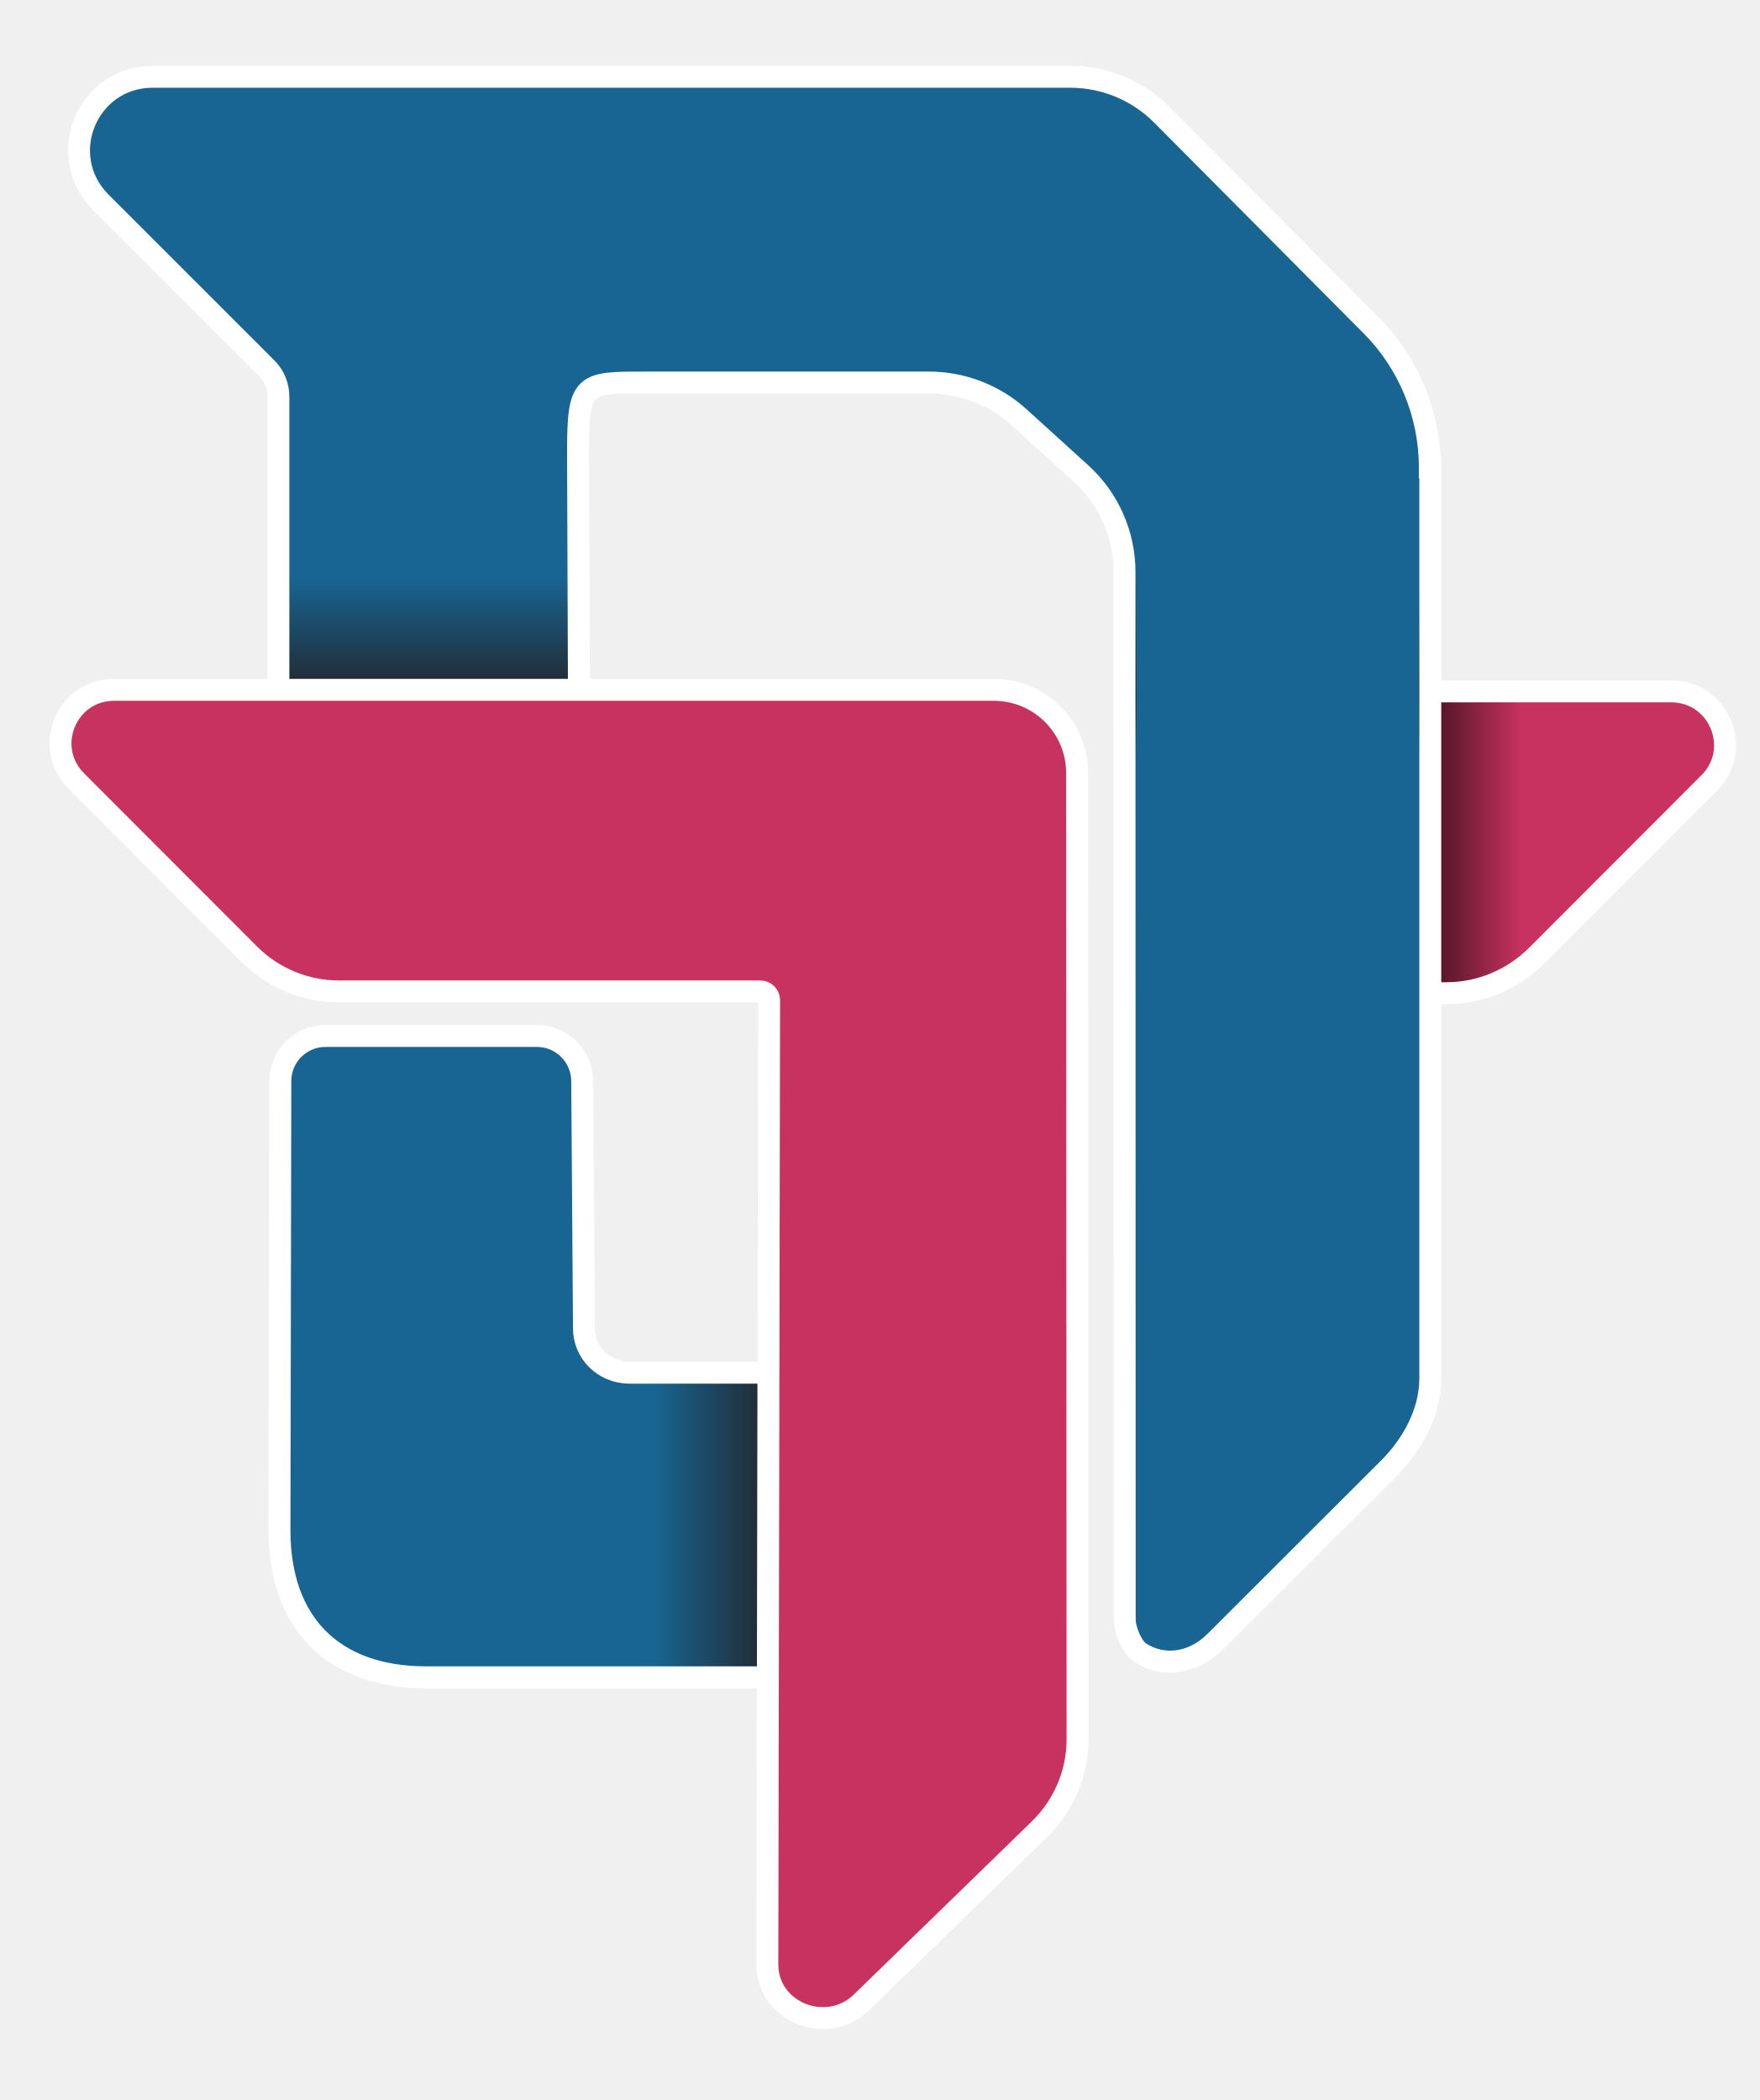
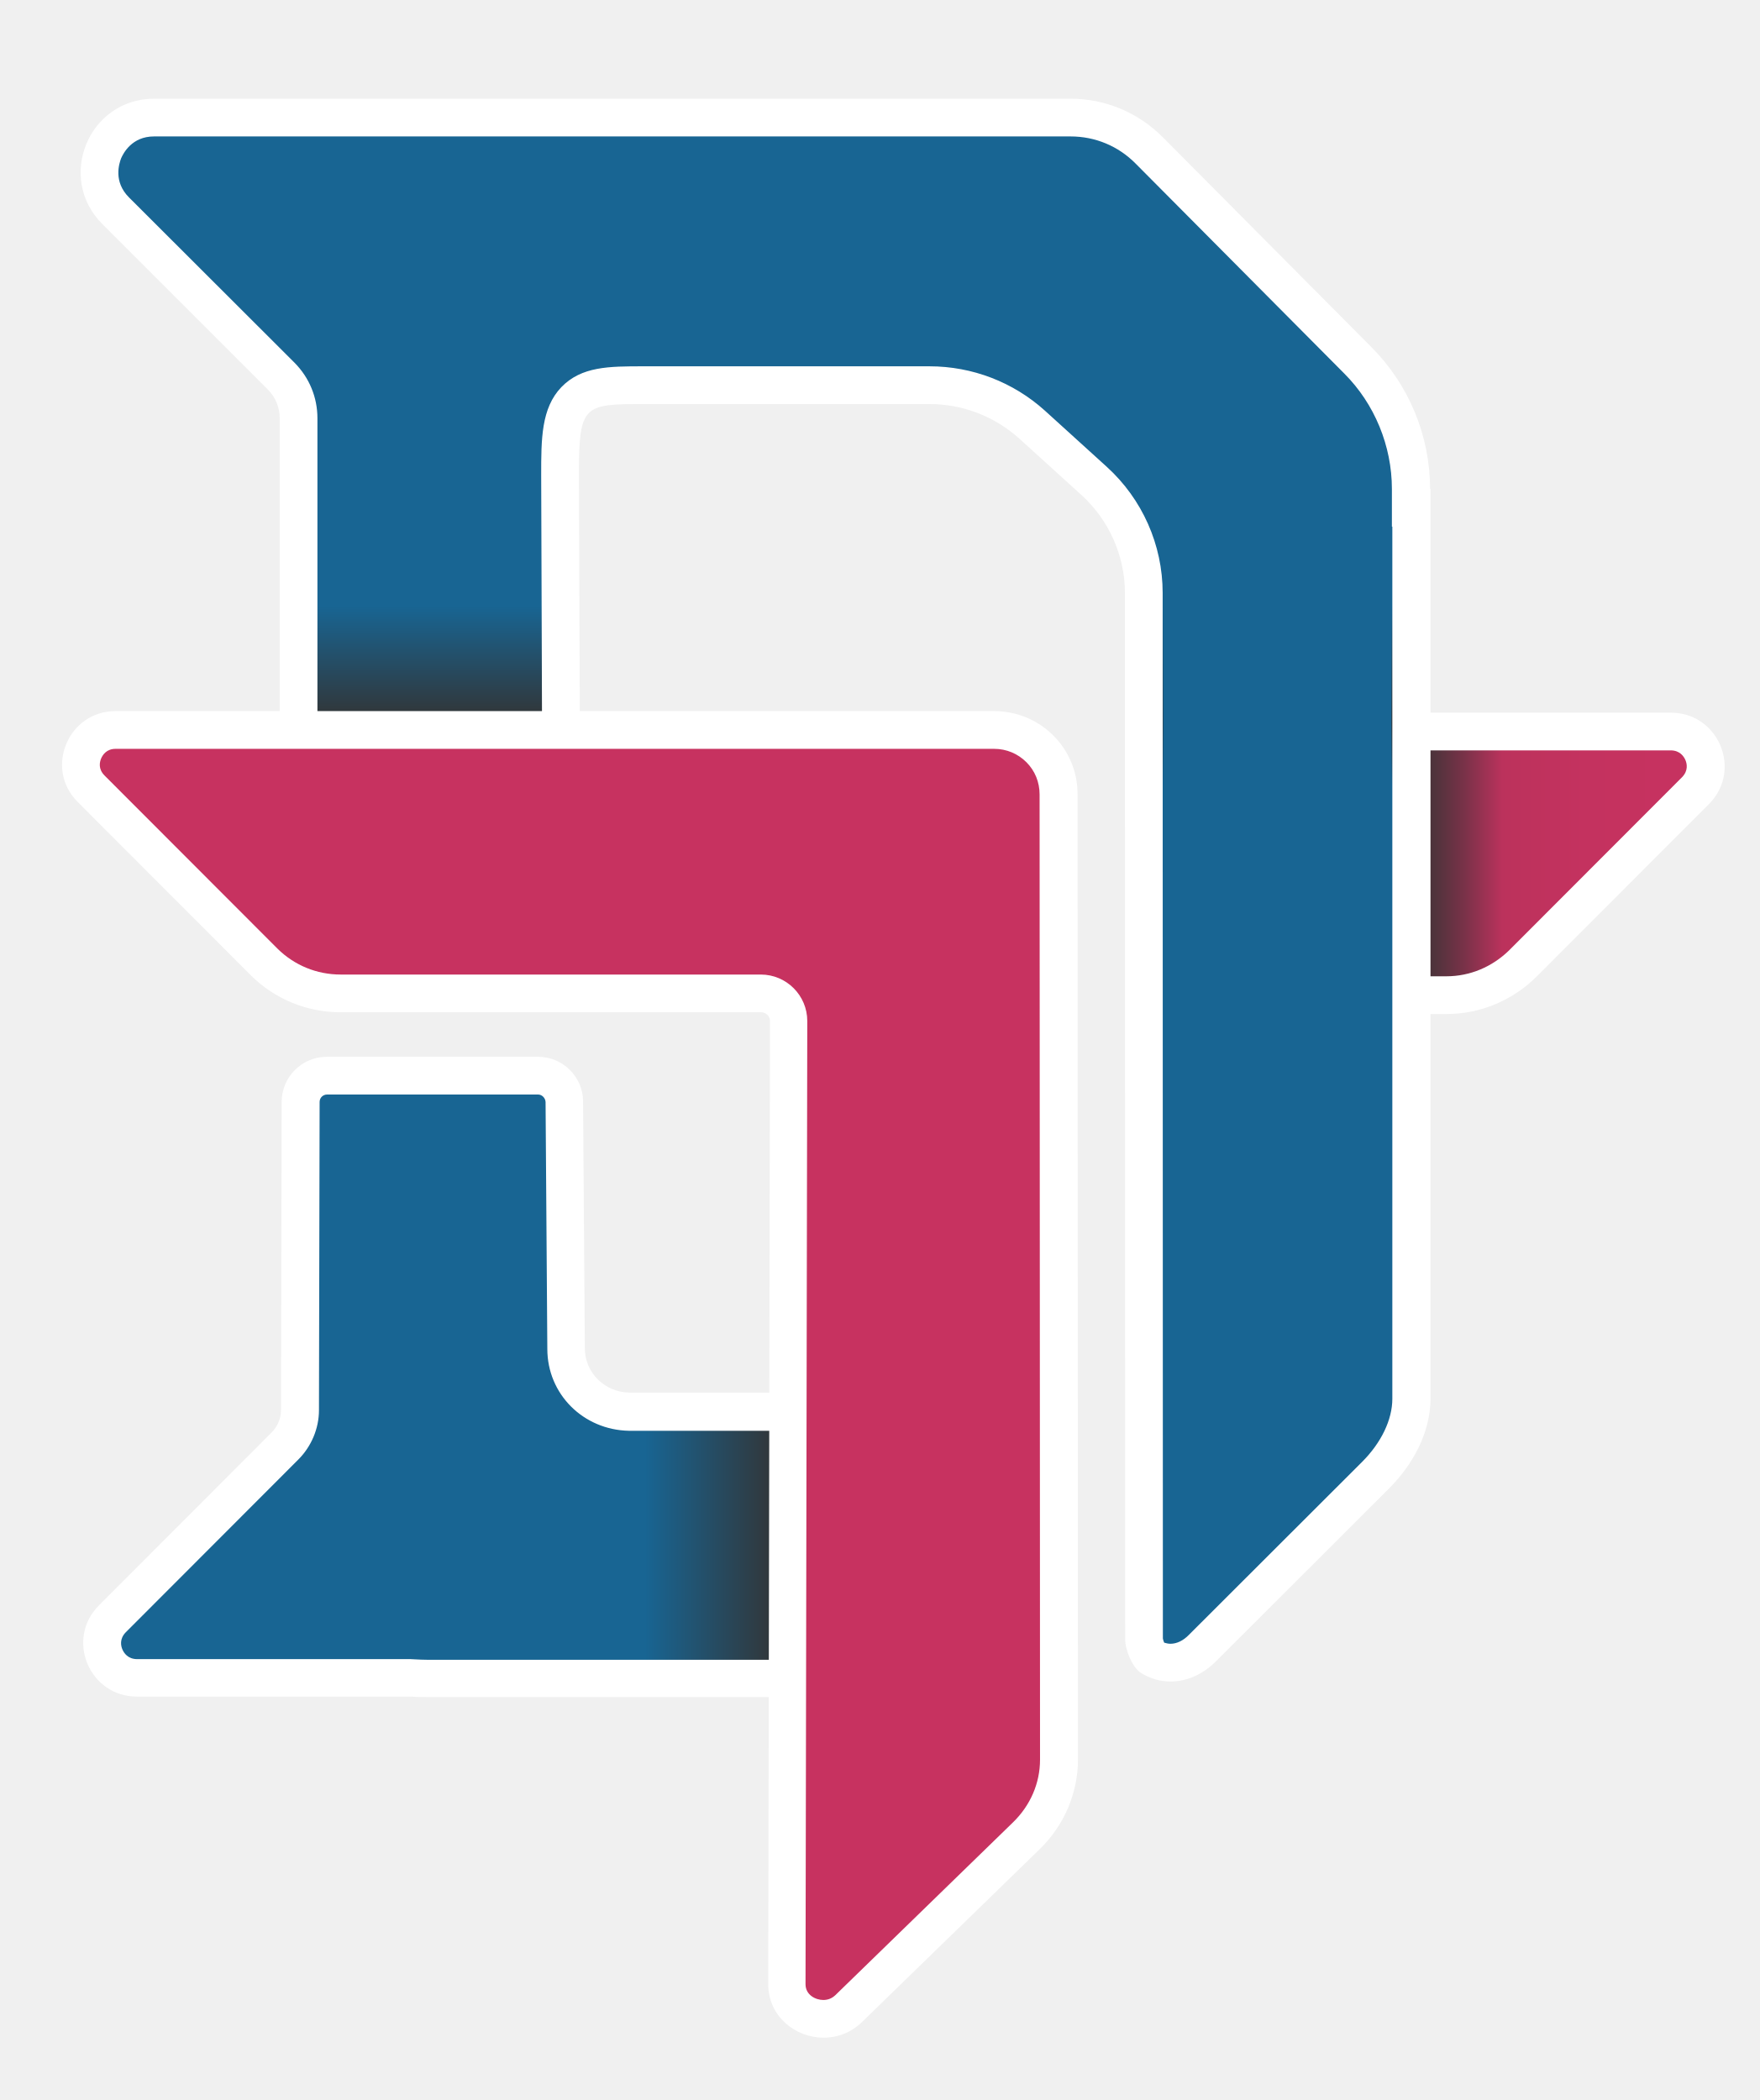
<svg xmlns="http://www.w3.org/2000/svg" version="1.1" id="Layer_1" x="0px" y="0px" viewBox="0 0 802.2 957.4" style="enable-background:new 0 0 802.2 957.4;" xml:space="preserve">
  <style type="text/css">
- 	.st0{fill:url(#SVGID_1_);stroke:#FFFFFF;stroke-width:10;stroke-miterlimit:10;}
- 	.st1{fill:url(#SVGID_2_);stroke:#FFFFFF;stroke-width:10;stroke-miterlimit:10;}
- 	.st2{fill:url(#SVGID_3_);stroke:#FFFFFF;stroke-width:10;stroke-miterlimit:10;}
- 	.st3{fill:#C73260;stroke:#FFFFFF;stroke-width:10;stroke-miterlimit:10;}
- 	.st4{fill:#186593;}
+ 	.st0{fill:url(#SVGID_1_);}
+ 	.st1{fill:#FFFFFF;}
+ 	.st2{fill:url(#SVGID_2_);}
+ 	.st3{fill:url(#SVGID_3_);}
+ 	.st4{fill:#C73260;}
+ 	.st5{fill:#186593;}
</style>
-   <linearGradient id="SVGID_1_" gradientUnits="userSpaceOnUse" x1="541.3" y1="456" x2="786.372" y2="456" gradientTransform="matrix(1 0 0 -1 0 840)">
-     <stop offset="0" style="stop-color:#C73260" />
-     <stop offset="0.332" style="stop-color:#000000" />
-     <stop offset="0.37" style="stop-color:#130509" />
-     <stop offset="0.448" style="stop-color:#461222" />
-     <stop offset="0.556" style="stop-color:#962648" />
-     <stop offset="0.619" style="stop-color:#C73260" />
-     <stop offset="0.946" style="stop-color:#C73260" />
-     <stop offset="1" style="stop-color:#C73260" />
-   </linearGradient>
-   <path class="st0" d="M761.8,315.2H541.3v137.6h118.1c15.4,0,30.1-6.2,41-17l78.9-79C794.5,341.4,783.6,315.2,761.8,315.2z" />
-   <linearGradient id="SVGID_2_" gradientUnits="userSpaceOnUse" x1="127.4" y1="221.5" x2="401.5" y2="221.5" gradientTransform="matrix(1 0 0 -1 0 840)">
-     <stop offset="0.622" style="stop-color:#186593" />
-     <stop offset="0.786" style="stop-color:#20313D" />
-     <stop offset="0.835" style="stop-color:#222428" />
-     <stop offset="0.878" style="stop-color:#186593" />
-     <stop offset="1" style="stop-color:#186593" />
-   </linearGradient>
-   <path class="st1" d="M266.2,605.6l-0.8-112.8c-0.1-11.3-9.3-20.5-20.6-20.5h-96.4c-11.4,0-20.6,9.2-20.6,20.6l-0.4,204.8  c0,41.6,23.7,67,67,67h186.5c11.4,0,20.6-9.2,20.6-20.6v-97.7c0-11.4-9.2-20.6-20.6-20.6h-94.4C275.2,625.6,266.2,616.7,266.2,605.6  z" />
-   <linearGradient id="SVGID_3_" gradientUnits="userSpaceOnUse" x1="344.007" y1="82.47" x2="344.007" y2="805" gradientTransform="matrix(1 0 0 -1 0 840)">
-     <stop offset="0.568" style="stop-color:#186593" />
-     <stop offset="0.608" style="stop-color:#222428" />
-     <stop offset="0.684" style="stop-color:#186593" />
-     <stop offset="1" style="stop-color:#186593" />
-   </linearGradient>
-   <path class="st2" d="M651.8,213.1c0-24.3-9.7-47.7-26.8-64.8l-95.2-95.8c-11.1-11.2-26.1-17.5-42-17.5H69.6  c-29.9,0-44.8,36-23.7,57.2l75.6,75.6c3.5,3.5,5.4,8.1,5.4,13.1v161.7H264l-0.5-135.9c0-32.8,2.1-32.3,32.1-32.3c0,0,0,0,0.1,0  h127.7c15.2,0,29.8,5.6,41.1,15.8l28.2,25.6c12.6,11.4,19.9,27.8,19.9,44.8l0.1,477.6c0,5.1,3.5,13.1,7.1,15.3  c10.4,6.7,24.1,5.1,34.3-5.2l79-78.9c10.9-10.9,18.9-25.6,18.9-41V213.1H651.8z" />
-   <g id="Layer_2">
- </g>
-   <path class="st3" d="M491,352.6c0.1-21-16.9-38.1-38-38.1H52c-21.7,0-32.6,26.2-17.2,41.6l78.9,79c10.9,10.9,25.6,16.9,41,16.9  h191.9c2.2,0,4,1.8,4,4l-0.8,439.6c0,21.7,27,32.6,42.8,17.4l81.1-78.9c11.2-10.9,17.5-25.6,17.5-41L491,352.6z" />
-   <rect x="518" y="262.2" class="st4" width="128.8" height="125.9" />
+   <g>
+     <linearGradient id="SVGID_1_" gradientUnits="userSpaceOnUse" x1="550.017" y1="633.576" x2="777.603" y2="633.576" gradientTransform="matrix(1 0 0 1 0 -240)">
+       <stop offset="0" style="stop-color:#C73260" />
+       <stop offset="0.392" style="stop-color:#333333" />
+       <stop offset="0.419" style="stop-color:#3B3336" />
+       <stop offset="0.462" style="stop-color:#53333D" />
+       <stop offset="0.515" style="stop-color:#783248" />
+       <stop offset="0.576" style="stop-color:#AC3258" />
+       <stop offset="0.592" style="stop-color:#BB325C" />
+       <stop offset="0.601" style="stop-color:#BC325C" />
+       <stop offset="0.756" style="stop-color:#C4325F" />
+       <stop offset="1" style="stop-color:#C73260" />
+     </linearGradient>
+     <path class="st0" d="M550,453.7V333.5h211.6c6.6,0,12.1,3.6,14.7,9.7c2.5,6.1,1.3,12.5-3.3,17.2l-78.8,78.9   c-9.4,9.3-21.8,14.5-34.9,14.5H550z" />
+     <path class="st1" d="M761.6,342.1c4.2,0,6,2.8,6.7,4.4c0.7,1.6,1.4,4.8-1.5,7.8l-78.7,78.8c-7.8,7.7-18,12-28.8,12H558.6v-103   H761.6 M761.6,324.9H541.4v137.4h118c15.4,0,30.1-6.2,41-17l78.8-78.9C794.3,351,783.4,324.9,761.6,324.9L761.6,324.9z" />
+   </g>
+   <g>
+     <linearGradient id="SVGID_2_" gradientUnits="userSpaceOnUse" x1="46.541" y1="627.791" x2="393.174" y2="627.791">
+       <stop offset="0.714" style="stop-color:#186593" />
+       <stop offset="0.895" style="stop-color:#333333" />
+       <stop offset="1" style="stop-color:#186593" />
+       <stop offset="1" style="stop-color:#186593" />
+     </linearGradient>
+     <path class="st2" d="M194.9,765.2c-2.1,0-4.3-0.1-6.4-0.2c-0.5,0-0.9-0.1-1.4-0.1H62.5c-6.6,0-12.1-3.6-14.7-9.7   c-2.5-6.1-1.3-12.5,3.3-17.2l78.8-78.9c4.3-4.3,6.8-10.3,6.8-16.4l0.3-140.4c0-6.6,5.4-12,12-12h96.3c6.5,0,11.9,5.4,12,11.9   L258,615c0,15.8,12.6,28.4,28.7,28.7l80.4,0c14.3,0,26,11.7,26,26v69.6c0,14.3-11.7,26-26,26H194.9z" />
+     <path class="st1" d="M245.3,499c1.8,0,3.3,1.6,3.4,3.4l0.8,112.6c0,20.6,16.4,36.9,37.2,37.3l0.2,0h0.2h80.3   c9.6,0,17.4,7.8,17.4,17.4v69.6c0,9.6-7.8,17.4-17.4,17.4H194.9c-1.9,0-3.9-0.1-5.8-0.2c-0.7,0-1.4-0.1-2-0.1H62.5   c-4.2,0-6-2.8-6.7-4.4c-0.7-1.6-1.4-4.8,1.5-7.8l78.7-78.8c5.9-5.9,9.4-14.1,9.4-22.5l0.3-140.5c0-1.9,1.5-3.4,3.4-3.4H245.3    M245.3,481.8H149c-11.4,0-20.6,9.2-20.6,20.6l-0.3,140.4c0,3.9-1.6,7.6-4.3,10.3L45,732c-15.2,15.4-4.3,41.5,17.5,41.5h124.6   c0.3,0,0.6,0,0.8,0c2.3,0.2,4.6,0.2,7,0.2h172.3c19.1,0,34.6-15.5,34.6-34.6v-69.6c0-19.1-15.5-34.6-34.6-34.6h-80.3   c-11.3-0.2-20.3-9.1-20.3-20.2l-0.8-112.7C265.7,491,256.6,481.8,245.3,481.8L245.3,481.8z" />
+   </g>
+   <g>
+     <linearGradient id="SVGID_3_" gradientUnits="userSpaceOnUse" x1="344.371" y1="998.046" x2="344.371" y2="293.606" gradientTransform="matrix(1 0 0 1 0 -240)">
+       <stop offset="0.568" style="stop-color:#186593" />
+       <stop offset="0.608" style="stop-color:#333333" />
+       <stop offset="0.684" style="stop-color:#186593" />
+       <stop offset="1" style="stop-color:#186593" />
+     </linearGradient>
+     <path class="st3" d="M533.5,758c-3.1,0-6.2-0.9-8.9-2.6c-1.3-1.2-3.2-5.8-3.2-8.1l-0.1-477c0-19.4-8.3-38.1-22.7-51.1l-28.2-25.6   c-12.9-11.6-29.5-18-46.8-18l-130.2,0c-14.9,0-24.7,0-31.3,6.9c-6.5,6.8-6.8,17.3-6.8,34l0.5,127.1H136.1V190.7   c0-7.3-2.8-14.1-7.9-19.2L52.7,96c-8.7-8.7-8.5-19.7-5.4-27.2c3.1-7.4,10.7-15.3,23-15.3H488c13.6,0,26.3,5.3,35.8,14.9l95.1,95.7   c15.4,15.4,24.3,36.8,24.3,58.7v8.6h0.2v406.2c0,11.8-6,24.5-16.4,34.9l-78.9,78.8C543.8,755.7,538.7,758,533.5,758   C533.5,758,533.5,758,533.5,758z" />
+     <path class="st1" d="M488,62.2c11.3,0,21.8,4.4,29.7,12.4l95.1,95.7l0,0l0,0c13.8,13.8,21.7,33,21.7,52.6v17.2h0.2v397.6   c0,9.5-5,20-13.8,28.8L542,745.3l0,0l0,0c-2.6,2.7-5.6,4.1-8.4,4.1c-1,0-1.9-0.2-2.9-0.5c-0.3-0.6-0.5-1.4-0.6-1.9L530,270.3   c0-21.9-9.3-42.8-25.5-57.5l-28.2-25.6c-14.4-13-33.1-20.2-52.6-20.2H296.1H296l-1.3,0l-1.3,0c-15.8,0-28.3,0-37.5,9.5   c-9.2,9.6-9.2,23.7-9.2,40v0l0,0l0.4,118.5H144.7V190.7c0-9.6-3.7-18.5-10.4-25.3L58.8,90c-7.2-7.2-4.5-15.4-3.6-17.8   c1-2.3,4.9-10,15-10H488 M488,45H70.3c-29.9,0-44.7,36-23.7,57.1l75.5,75.5c3.5,3.5,5.4,8.1,5.4,13.1v161.5h136.9l-0.5-135.7   c0-31.8,2-32.3,29.5-32.3c0.8,0,1.7,0,2.6,0c0,0,0,0,0.1,0h127.5c15.2,0,29.8,5.6,41.1,15.8l28.2,25.6   c12.6,11.4,19.9,27.8,19.9,44.7l0.1,477c0,5.1,3.5,13.1,7.1,15.3c4.2,2.7,8.8,4,13.6,4c7.2,0,14.5-3,20.7-9.2l78.9-78.8   c10.9-10.9,18.9-25.6,18.9-41V222.9h-0.2c0-24.3-9.7-47.6-26.8-64.7l-95.1-95.7C518.8,51.3,503.9,45,488,45L488,45z" />
+   </g>
+   <g>
+     <path class="st4" d="M375.5,920.4c-8.2,0-16.7-5.9-16.7-15.8l0.8-439c0-7-5.7-12.6-12.6-12.6H155.3c-13.2,0-25.6-5.1-34.9-14.4   l-78.8-78.9c-4.7-4.7-6-11.1-3.4-17.2c2.5-6.1,7.9-9.7,14.5-9.7h400.5c7.9,0,15.3,3.1,20.8,8.6c5.5,5.6,8.6,12.9,8.5,20.8l0.2,440   c0,13.1-5.3,25.4-14.9,34.8l-81,78.8C382.9,919.6,378.5,920.4,375.5,920.4C375.5,920.4,375.5,920.4,375.5,920.4z" />
+     <path class="st1" d="M453.2,341.4c5.6,0,10.8,2.2,14.7,6.1c3.9,3.9,6,9.1,6,14.7l0,0v0l0.2,440c0,10.8-4.4,20.9-12.3,28.6l-81,78.8   c-1.6,1.5-3.4,2.2-5.5,2.2c-3.4,0-8.1-2.2-8.1-7.2l0.8-439.1c0-11.7-9.5-21.2-21.2-21.2H155.3c-10.9,0-21.1-4.2-28.8-11.8   l-78.8-78.9c-3-3-2.3-6.1-1.6-7.8c0.7-1.6,2.4-4.4,6.6-4.4H453.2 M453.2,324.2H52.7c-21.7,0-32.6,26.2-17.2,41.5l78.8,78.9   c10.9,10.9,25.6,16.9,41,16.9h191.7c2.2,0,4,1.8,4,4l-0.8,439.1c0,14.7,12.4,24.4,25.3,24.4c6.1,0,12.3-2.2,17.4-7.1l81-78.8   c11.2-10.9,17.5-25.6,17.5-41l-0.2-440C491.3,341.2,474.3,324.2,453.2,324.2L453.2,324.2z" />
+   </g>
+   <rect x="530.2" y="271.9" class="st5" width="104.1" height="125.7" />
</svg>
